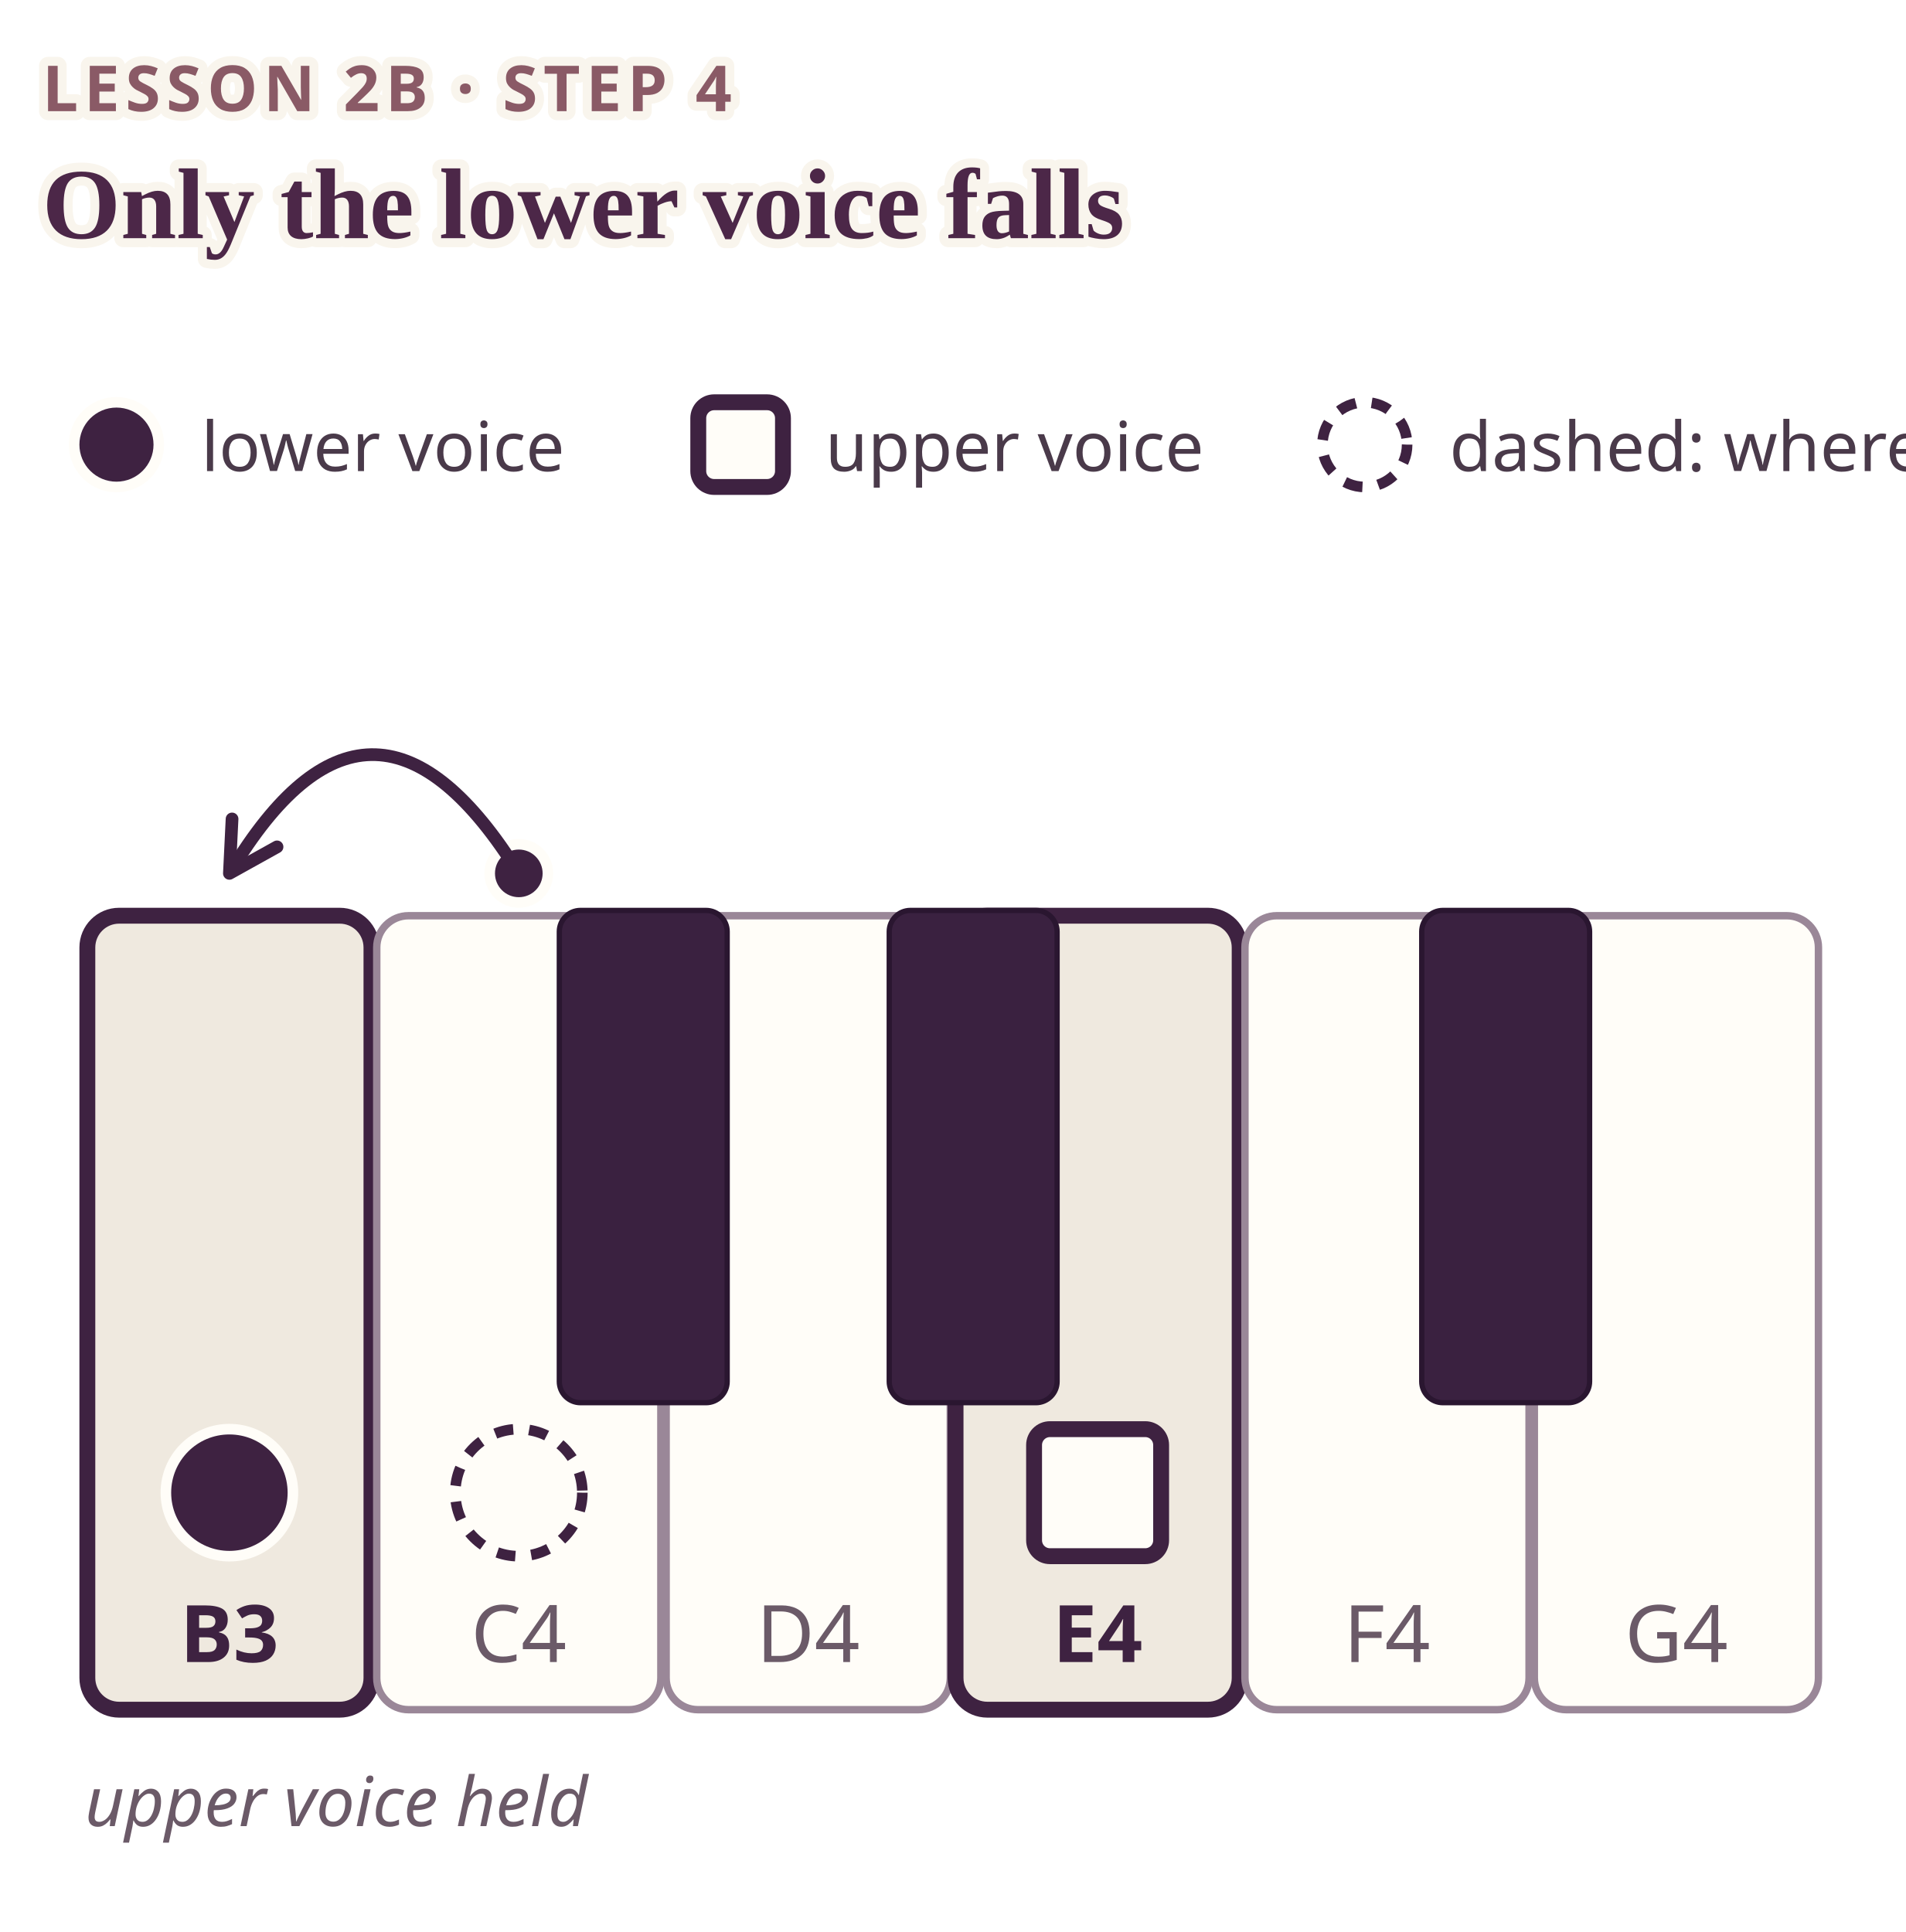
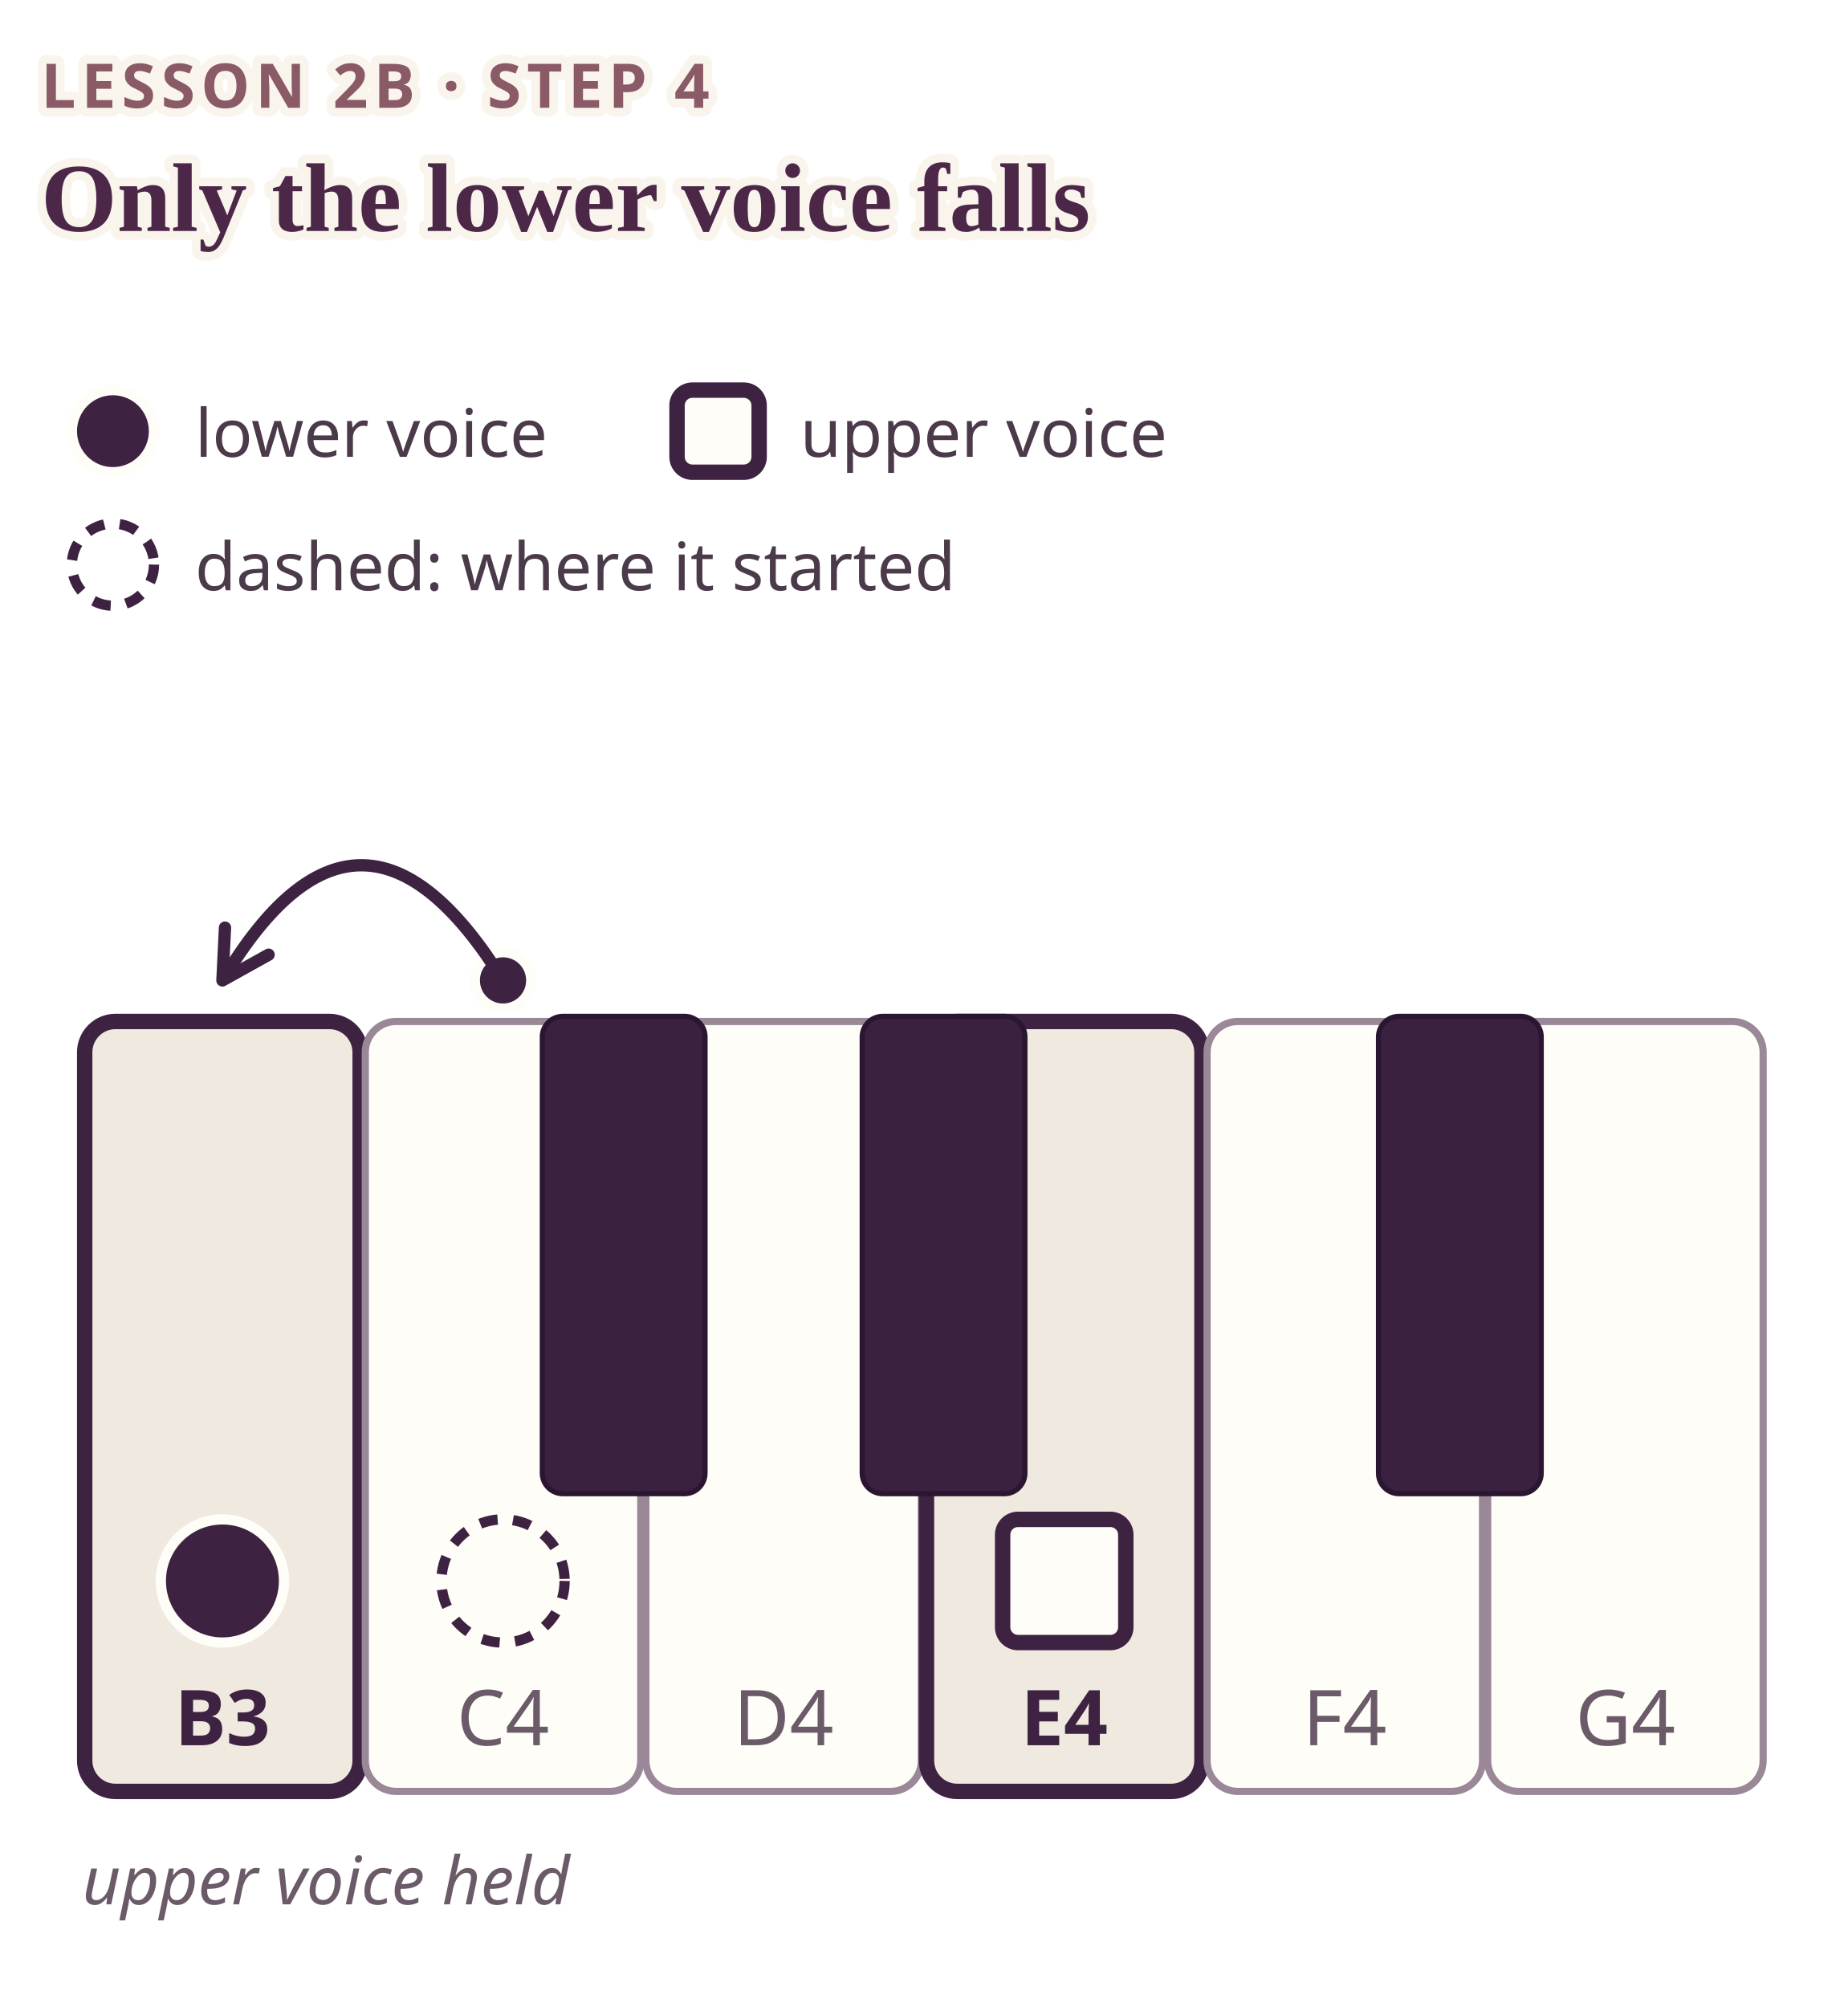
- <svg xmlns="http://www.w3.org/2000/svg" viewBox="0 0 360 365" width="360" height="365" role="img" aria-labelledby="m07-2b-04-narrow-t m07-2b-04-narrow-d">
+ <svg xmlns="http://www.w3.org/2000/svg" viewBox="0 0 360 391" width="360" height="391" role="img" aria-labelledby="m07-2b-04-narrow-t m07-2b-04-narrow-d">
  <defs>
    <linearGradient id="m07-2b-04-narrow-w" x1="0" y1="0" x2="0" y2="1">
      <stop offset="0" stop-color="#fffdf8" />
      <stop offset=".78" stop-color="#f7efe2" />
      <stop offset="1" stop-color="#eadfcd" />
    </linearGradient>
    <linearGradient id="m07-2b-04-narrow-b" x1="0" y1="0" x2="0" y2="1">
      <stop offset="0" stop-color="#4a2a4d" />
      <stop offset=".85" stop-color="#2a1630" />
      <stop offset="1" stop-color="#3a2140" />
    </linearGradient>
    <radialGradient id="m07-2b-04-narrow-home" cx=".5" cy=".82" r=".75">
      <stop offset="0" stop-color="#ffd98a" />
      <stop offset=".55" stop-color="#f6b94f" />
      <stop offset="1" stop-color="#f3a53a" stop-opacity=".92" />
    </radialGradient>
    <radialGradient id="m07-2b-04-narrow-lower" cx=".5" cy=".82" r=".75">
      <stop offset="0" stop-color="#ffe0a6" />
      <stop offset="1" stop-color="#f3b25a" />
    </radialGradient>
    <radialGradient id="m07-2b-04-narrow-upper" cx=".5" cy=".82" r=".75">
      <stop offset="0" stop-color="#bfe7e2" />
      <stop offset="1" stop-color="#8fcdc6" />
    </radialGradient>
    <linearGradient id="m07-2b-04-narrow-shared" x1="0" y1="0" x2="1" y2="0">
      <stop offset="0" stop-color="#f6c46a" />
      <stop offset=".5" stop-color="#efe6c4" />
      <stop offset="1" stop-color="#8fcdc6" />
    </linearGradient>
    <filter id="m07-2b-04-narrow-glow" x="-40%" y="-20%" width="180%" height="150%">
      <feGaussianBlur stdDeviation="9" />
    </filter>
  </defs>
  <g transform="translate(8 8)">
    <g transform="translate(0 0)">
      <text x="0" y="13" font-family="ui-sans-serif, system-ui, 'Segoe UI', sans-serif" font-size="12" font-weight="700" text-anchor="start" fill="#8a5a66" letter-spacing="1.1" stroke="#f9f5ed" stroke-width="3.4" stroke-linejoin="round" paint-order="stroke fill">LESSON 2B · STEP 4</text>
      <text x="0" y="37" font-family="Georgia, 'Times New Roman', serif" font-size="19" font-weight="600" text-anchor="start" fill="#4C2748" stroke="#f9f5ed" stroke-width="3.4" stroke-linejoin="round" paint-order="stroke fill">Only the lower voice falls</text>
    </g>
    <g transform="translate(0 63)">
      <circle cx="14" cy="13" r="8" fill="#3e2241" stroke="#fffdf8" stroke-width="2" />
      <text x="30" y="18" font-family="ui-sans-serif, system-ui, 'Segoe UI', sans-serif" font-size="13" font-weight="400" text-anchor="start" fill="#4a3a4a">lower voice</text>
      <rect x="123.9" y="5" width="16" height="16" rx="3" fill="#fffdf8" stroke="#3e2241" stroke-width="3" />
      <text x="147.9" y="18" font-family="ui-sans-serif, system-ui, 'Segoe UI', sans-serif" font-size="13" font-weight="400" text-anchor="start" fill="#4a3a4a">upper voice</text>
-       <circle cx="249.8" cy="13" r="8" fill="none" stroke="#3e2241" stroke-width="2" stroke-dasharray="3.5 3" />
-       <text x="265.8" y="18" font-family="ui-sans-serif, system-ui, 'Segoe UI', sans-serif" font-size="13" font-weight="400" text-anchor="start" fill="#4a3a4a">dashed: where it started</text>
+       <circle cx="14" cy="39" r="8" fill="none" stroke="#3e2241" stroke-width="2" stroke-dasharray="3.5 3" />
+       <text x="30" y="44" font-family="ui-sans-serif, system-ui, 'Segoe UI', sans-serif" font-size="13" font-weight="400" text-anchor="start" fill="#4a3a4a">dashed: where it started</text>
    </g>
-     <g transform="translate(0 101)">
+     <g transform="translate(0 127)">
      <rect x="8.5" y="64" width="53.667" height="150" rx="6" fill="#efe9df" stroke="#3e2241" stroke-width="3" />
      <rect x="63.167" y="64" width="53.667" height="150" rx="6" fill="#fffdf8" stroke="#9a8798" stroke-width="1.4" />
      <rect x="117.833" y="64" width="53.667" height="150" rx="6" fill="#fffdf8" stroke="#9a8798" stroke-width="1.4" />
      <rect x="172.5" y="64" width="53.667" height="150" rx="6" fill="#efe9df" stroke="#3e2241" stroke-width="3" />
      <rect x="227.167" y="64" width="53.667" height="150" rx="6" fill="#fffdf8" stroke="#9a8798" stroke-width="1.4" />
      <rect x="281.833" y="64" width="53.667" height="150" rx="6" fill="#fffdf8" stroke="#9a8798" stroke-width="1.4" />
      <rect x="97.653" y="63" width="31.707" height="93" rx="4" fill="#3a2140" stroke="#2a1630" stroke-width="1" />
      <rect x="159.973" y="63" width="31.707" height="93" rx="4" fill="#3a2140" stroke="#2a1630" stroke-width="1" />
      <rect x="260.56" y="63" width="31.707" height="93" rx="4" fill="#3a2140" stroke="#2a1630" stroke-width="1" />
      <text x="35.333" y="205" font-family="ui-sans-serif, system-ui, 'Segoe UI', sans-serif" font-size="15" font-weight="700" text-anchor="middle" fill="#3e2241">B3</text>
      <text x="90" y="205" font-family="ui-sans-serif, system-ui, 'Segoe UI', sans-serif" font-size="15" font-weight="500" text-anchor="middle" fill="#6b5a68">C4</text>
      <text x="144.667" y="205" font-family="ui-sans-serif, system-ui, 'Segoe UI', sans-serif" font-size="15" font-weight="500" text-anchor="middle" fill="#6b5a68">D4</text>
      <text x="199.333" y="205" font-family="ui-sans-serif, system-ui, 'Segoe UI', sans-serif" font-size="15" font-weight="700" text-anchor="middle" fill="#3e2241">E4</text>
      <text x="254" y="205" font-family="ui-sans-serif, system-ui, 'Segoe UI', sans-serif" font-size="15" font-weight="500" text-anchor="middle" fill="#6b5a68">F4</text>
      <text x="308.667" y="205" font-family="ui-sans-serif, system-ui, 'Segoe UI', sans-serif" font-size="15" font-weight="500" text-anchor="middle" fill="#6b5a68">G4</text>
      <circle cx="90" cy="173" r="12" fill="none" stroke="#3e2241" stroke-width="2" stroke-dasharray="3.5 3" />
      <circle cx="35.333" cy="173" r="12" fill="#3e2241" stroke="#fffdf8" stroke-width="2" />
      <rect x="187.333" y="161" width="24" height="24" rx="3" fill="#fffdf8" stroke="#3e2241" stroke-width="3" />
      <circle cx="90" cy="56" r="5.5" fill="#3e2241" stroke="#fffdf8" stroke-width="2" />
      <path d="M90 56 Q62.667 12 36.389 54.301" fill="none" stroke="#3e2241" stroke-width="2.4" stroke-linecap="round" />
      <path d="M35.333 56 l0.502 -10.283 M35.333 56 l8.996 -5.007" stroke="#3e2241" stroke-width="2.4" stroke-linecap="round" />
      <text x="8" y="236" font-family="ui-sans-serif, system-ui, 'Segoe UI', sans-serif" font-size="13" font-weight="400" text-anchor="start" fill="#6b5a68" font-style="italic">upper voice held</text>
    </g>
  </g>
</svg>
